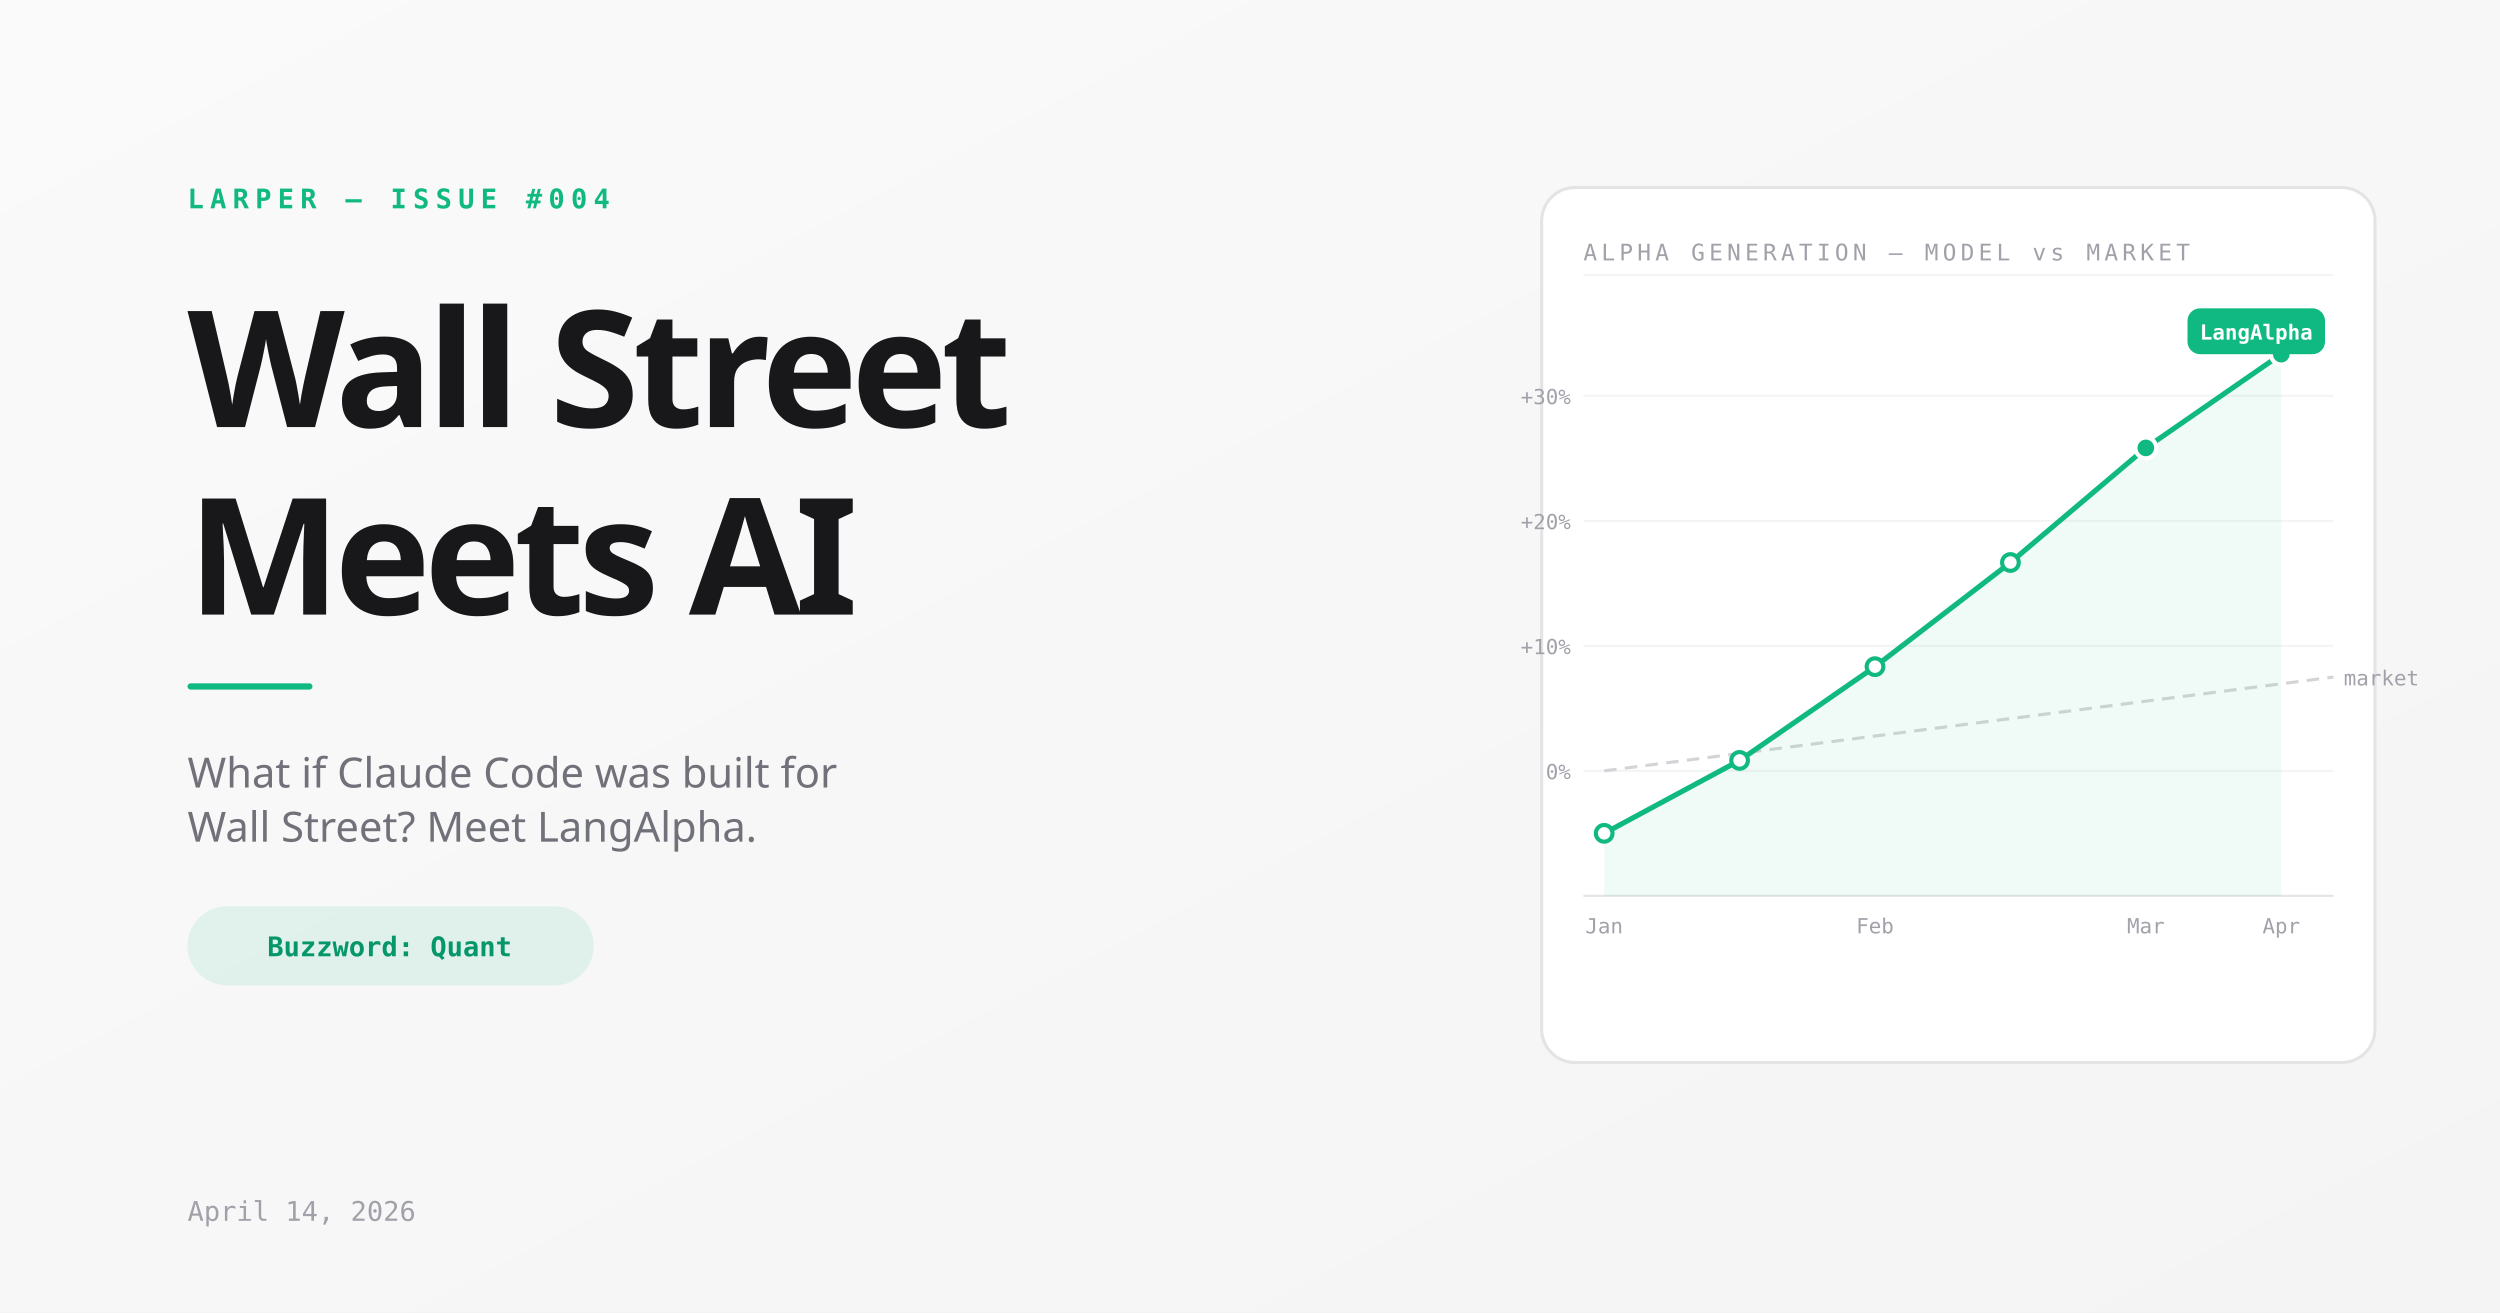
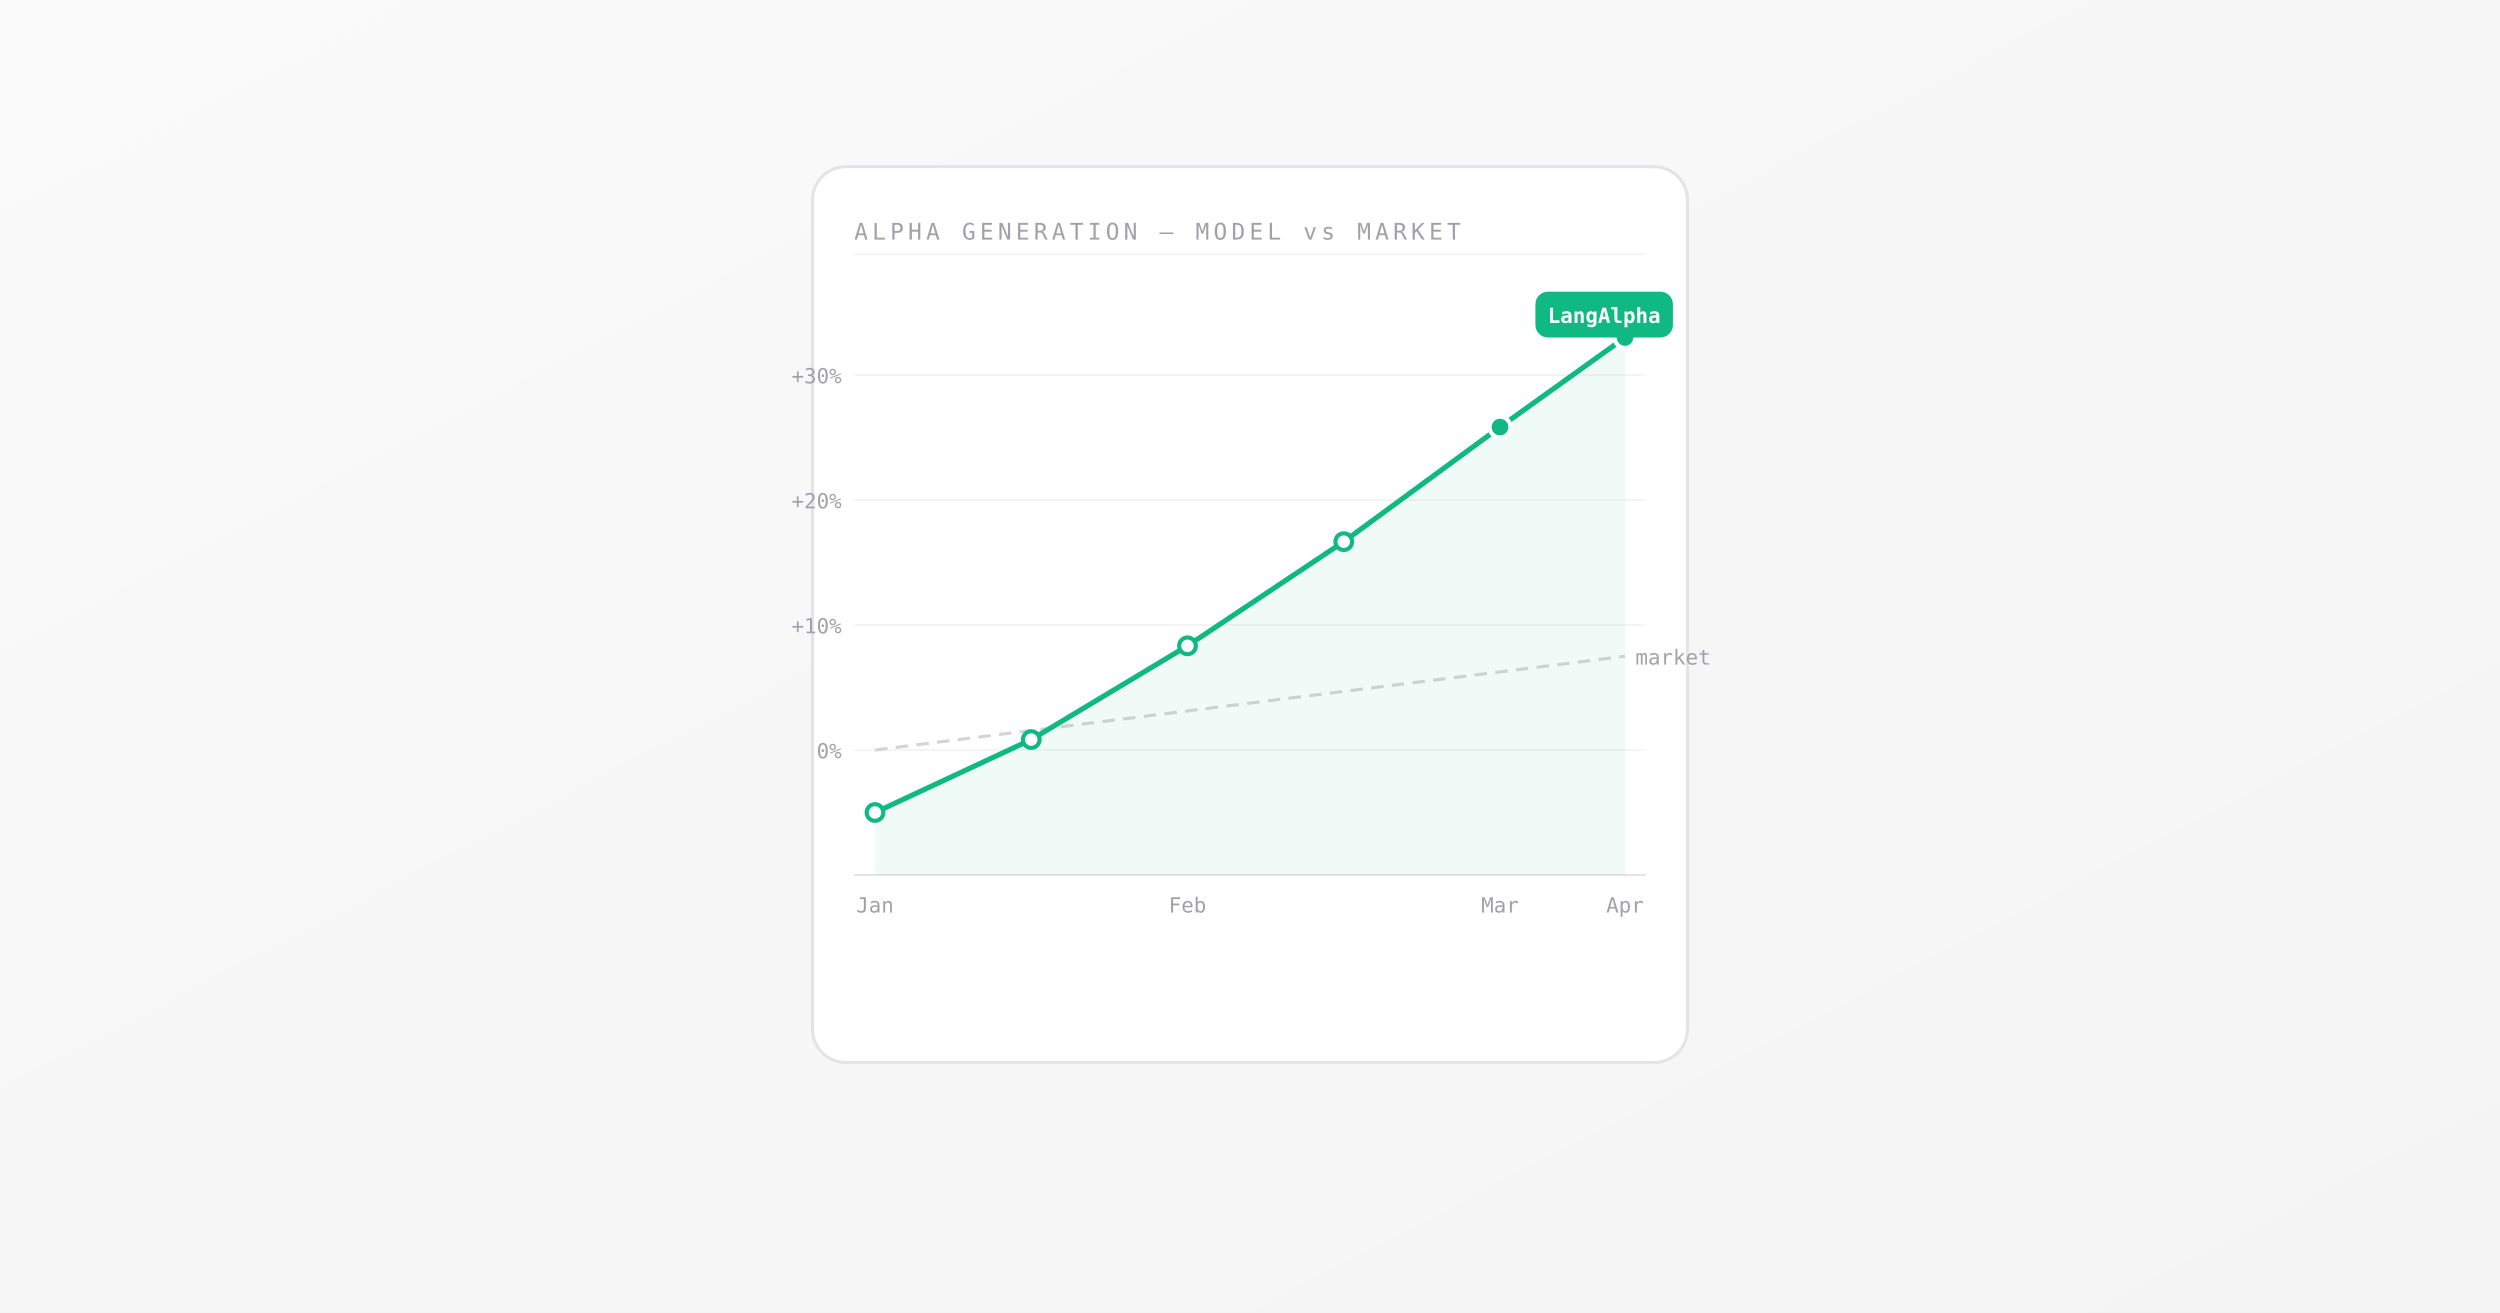
<svg xmlns="http://www.w3.org/2000/svg" viewBox="0 0 1200 630" width="1200" height="630">
  <defs>
    <linearGradient id="bg" x1="0%" y1="0%" x2="100%" y2="100%">
      <stop offset="0%" style="stop-color:#fafafa" />
      <stop offset="100%" style="stop-color:#f4f4f5" />
    </linearGradient>
-     <linearGradient id="bar1" x1="0%" y1="0%" x2="0%" y2="100%">
-       <stop offset="0%" style="stop-color:#10b981;stop-opacity:0.9" />
-       <stop offset="100%" style="stop-color:#10b981;stop-opacity:0.3" />
-     </linearGradient>
-     <linearGradient id="bar2" x1="0%" y1="0%" x2="0%" y2="100%">
-       <stop offset="0%" style="stop-color:#10b981;stop-opacity:0.9" />
-       <stop offset="100%" style="stop-color:#10b981;stop-opacity:0.3" />
-     </linearGradient>
  </defs>
  <rect width="1200" height="630" fill="url(#bg)" />
-   <rect x="740" y="90" width="400" height="420" rx="16" fill="white" stroke="#e4e4e7" stroke-width="1.5" />
-   <text x="760" y="125" font-family="monospace" font-size="11" fill="#a1a1aa" letter-spacing="2">ALPHA GENERATION — MODEL vs MARKET</text>
-   <line x1="760" y1="132" x2="1120" y2="132" stroke="#f4f4f5" stroke-width="1" />
-   <line x1="760" y1="190" x2="1120" y2="190" stroke="#f4f4f5" stroke-width="1" />
-   <line x1="760" y1="250" x2="1120" y2="250" stroke="#f4f4f5" stroke-width="1" />
-   <line x1="760" y1="310" x2="1120" y2="310" stroke="#f4f4f5" stroke-width="1" />
-   <line x1="760" y1="370" x2="1120" y2="370" stroke="#f4f4f5" stroke-width="1" />
-   <line x1="760" y1="430" x2="1120" y2="430" stroke="#e4e4e7" stroke-width="1" />
-   <text x="754" y="194" font-family="monospace" font-size="10" fill="#a1a1aa" text-anchor="end">+30%</text>
-   <text x="754" y="254" font-family="monospace" font-size="10" fill="#a1a1aa" text-anchor="end">+20%</text>
-   <text x="754" y="314" font-family="monospace" font-size="10" fill="#a1a1aa" text-anchor="end">+10%</text>
-   <text x="754" y="374" font-family="monospace" font-size="10" fill="#a1a1aa" text-anchor="end">0%</text>
-   <line x1="770" y1="370" x2="1120" y2="325" stroke="#d4d4d8" stroke-width="1.5" stroke-dasharray="6,4" />
-   <text x="1125" y="329" font-family="monospace" font-size="10" fill="#a1a1aa">market</text>
-   <polyline points="770,400 835,365 900,320 965,270 1030,215 1095,170" fill="none" stroke="#10b981" stroke-width="2.5" stroke-linecap="round" stroke-linejoin="round" />
-   <polygon points="770,400 835,365 900,320 965,270 1030,215 1095,170 1095,430 770,430" fill="#10b981" fill-opacity="0.06" />
-   <circle cx="770" cy="400" r="4" fill="white" stroke="#10b981" stroke-width="2" />
-   <circle cx="835" cy="365" r="4" fill="white" stroke="#10b981" stroke-width="2" />
-   <circle cx="900" cy="320" r="4" fill="white" stroke="#10b981" stroke-width="2" />
-   <circle cx="965" cy="270" r="4" fill="white" stroke="#10b981" stroke-width="2" />
-   <circle cx="1030" cy="215" r="5" fill="#10b981" stroke="white" stroke-width="2" />
-   <circle cx="1095" cy="170" r="5" fill="#10b981" stroke="white" stroke-width="2" />
-   <rect x="1050" y="148" width="66" height="22" rx="6" fill="#10b981" />
-   <text x="1083" y="163" font-family="monospace" font-size="10" fill="white" text-anchor="middle" font-weight="700">LangAlpha</text>
-   <text x="770" y="448" font-family="monospace" font-size="10" fill="#a1a1aa" text-anchor="middle">Jan</text>
-   <text x="900" y="448" font-family="monospace" font-size="10" fill="#a1a1aa" text-anchor="middle">Feb</text>
-   <text x="1030" y="448" font-family="monospace" font-size="10" fill="#a1a1aa" text-anchor="middle">Mar</text>
-   <text x="1095" y="448" font-family="monospace" font-size="10" fill="#a1a1aa" text-anchor="middle">Apr</text>
-   <text x="90" y="100" font-family="monospace" font-size="13" font-weight="700" fill="#10b981" letter-spacing="3">LARPER — ISSUE #004</text>
-   <text x="90" y="205" font-family="sans-serif" font-size="78" font-weight="900" fill="#18181b" letter-spacing="-3">Wall Street</text>
-   <text x="90" y="295" font-family="sans-serif" font-size="78" font-weight="900" fill="#18181b" letter-spacing="-3">Meets AI</text>
-   <rect x="90" y="328" width="60" height="3" rx="1.5" fill="#10b981" />
-   <text x="90" y="378" font-family="sans-serif" font-size="20" fill="#71717a">What if Claude Code was built for</text>
-   <text x="90" y="404" font-family="sans-serif" font-size="20" fill="#71717a">Wall Street? Meet LangAlpha.</text>
-   <rect x="90" y="435" width="195" height="38" rx="19" fill="#10b981" fill-opacity="0.1" />
-   <text x="187" y="459" font-family="monospace" font-size="13" font-weight="700" fill="#059669" text-anchor="middle">Buzzword: Quant</text>
-   <text x="90" y="586" font-family="monospace" font-size="13" fill="#a1a1aa">April 14, 2026</text>
+   <rect x="390" y="80" width="420" height="430" rx="16" fill="white" stroke="#e4e4e7" stroke-width="1.5" />
+   <text x="410" y="115" font-family="monospace" font-size="11" fill="#a1a1aa" letter-spacing="2">ALPHA GENERATION — MODEL vs MARKET</text>
+   <line x1="410" y1="122" x2="790" y2="122" stroke="#f4f4f5" stroke-width="1" />
+   <line x1="410" y1="180" x2="790" y2="180" stroke="#f4f4f5" stroke-width="1" />
+   <line x1="410" y1="240" x2="790" y2="240" stroke="#f4f4f5" stroke-width="1" />
+   <line x1="410" y1="300" x2="790" y2="300" stroke="#f4f4f5" stroke-width="1" />
+   <line x1="410" y1="360" x2="790" y2="360" stroke="#f4f4f5" stroke-width="1" />
+   <line x1="410" y1="420" x2="790" y2="420" stroke="#e4e4e7" stroke-width="1" />
+   <text x="404" y="184" font-family="monospace" font-size="10" fill="#a1a1aa" text-anchor="end">+30%</text>
+   <text x="404" y="244" font-family="monospace" font-size="10" fill="#a1a1aa" text-anchor="end">+20%</text>
+   <text x="404" y="304" font-family="monospace" font-size="10" fill="#a1a1aa" text-anchor="end">+10%</text>
+   <text x="404" y="364" font-family="monospace" font-size="10" fill="#a1a1aa" text-anchor="end">0%</text>
+   <line x1="420" y1="360" x2="780" y2="315" stroke="#d4d4d8" stroke-width="1.5" stroke-dasharray="6,4" />
+   <text x="785" y="319" font-family="monospace" font-size="10" fill="#a1a1aa">market</text>
+   <polyline points="420,390 495,355 570,310 645,260 720,205 780,162" fill="none" stroke="#10b981" stroke-width="2.5" stroke-linecap="round" stroke-linejoin="round" />
+   <polygon points="420,390 495,355 570,310 645,260 720,205 780,162 780,420 420,420" fill="#10b981" fill-opacity="0.06" />
+   <circle cx="420" cy="390" r="4" fill="white" stroke="#10b981" stroke-width="2" />
+   <circle cx="495" cy="355" r="4" fill="white" stroke="#10b981" stroke-width="2" />
+   <circle cx="570" cy="310" r="4" fill="white" stroke="#10b981" stroke-width="2" />
+   <circle cx="645" cy="260" r="4" fill="white" stroke="#10b981" stroke-width="2" />
+   <circle cx="720" cy="205" r="5" fill="#10b981" stroke="white" stroke-width="2" />
+   <circle cx="780" cy="162" r="5" fill="#10b981" stroke="white" stroke-width="2" />
+   <rect x="737" y="140" width="66" height="22" rx="6" fill="#10b981" />
+   <text x="770" y="155" font-family="monospace" font-size="10" fill="white" text-anchor="middle" font-weight="700">LangAlpha</text>
+   <text x="420" y="438" font-family="monospace" font-size="10" fill="#a1a1aa" text-anchor="middle">Jan</text>
+   <text x="570" y="438" font-family="monospace" font-size="10" fill="#a1a1aa" text-anchor="middle">Feb</text>
+   <text x="720" y="438" font-family="monospace" font-size="10" fill="#a1a1aa" text-anchor="middle">Mar</text>
+   <text x="780" y="438" font-family="monospace" font-size="10" fill="#a1a1aa" text-anchor="middle">Apr</text>
</svg>
